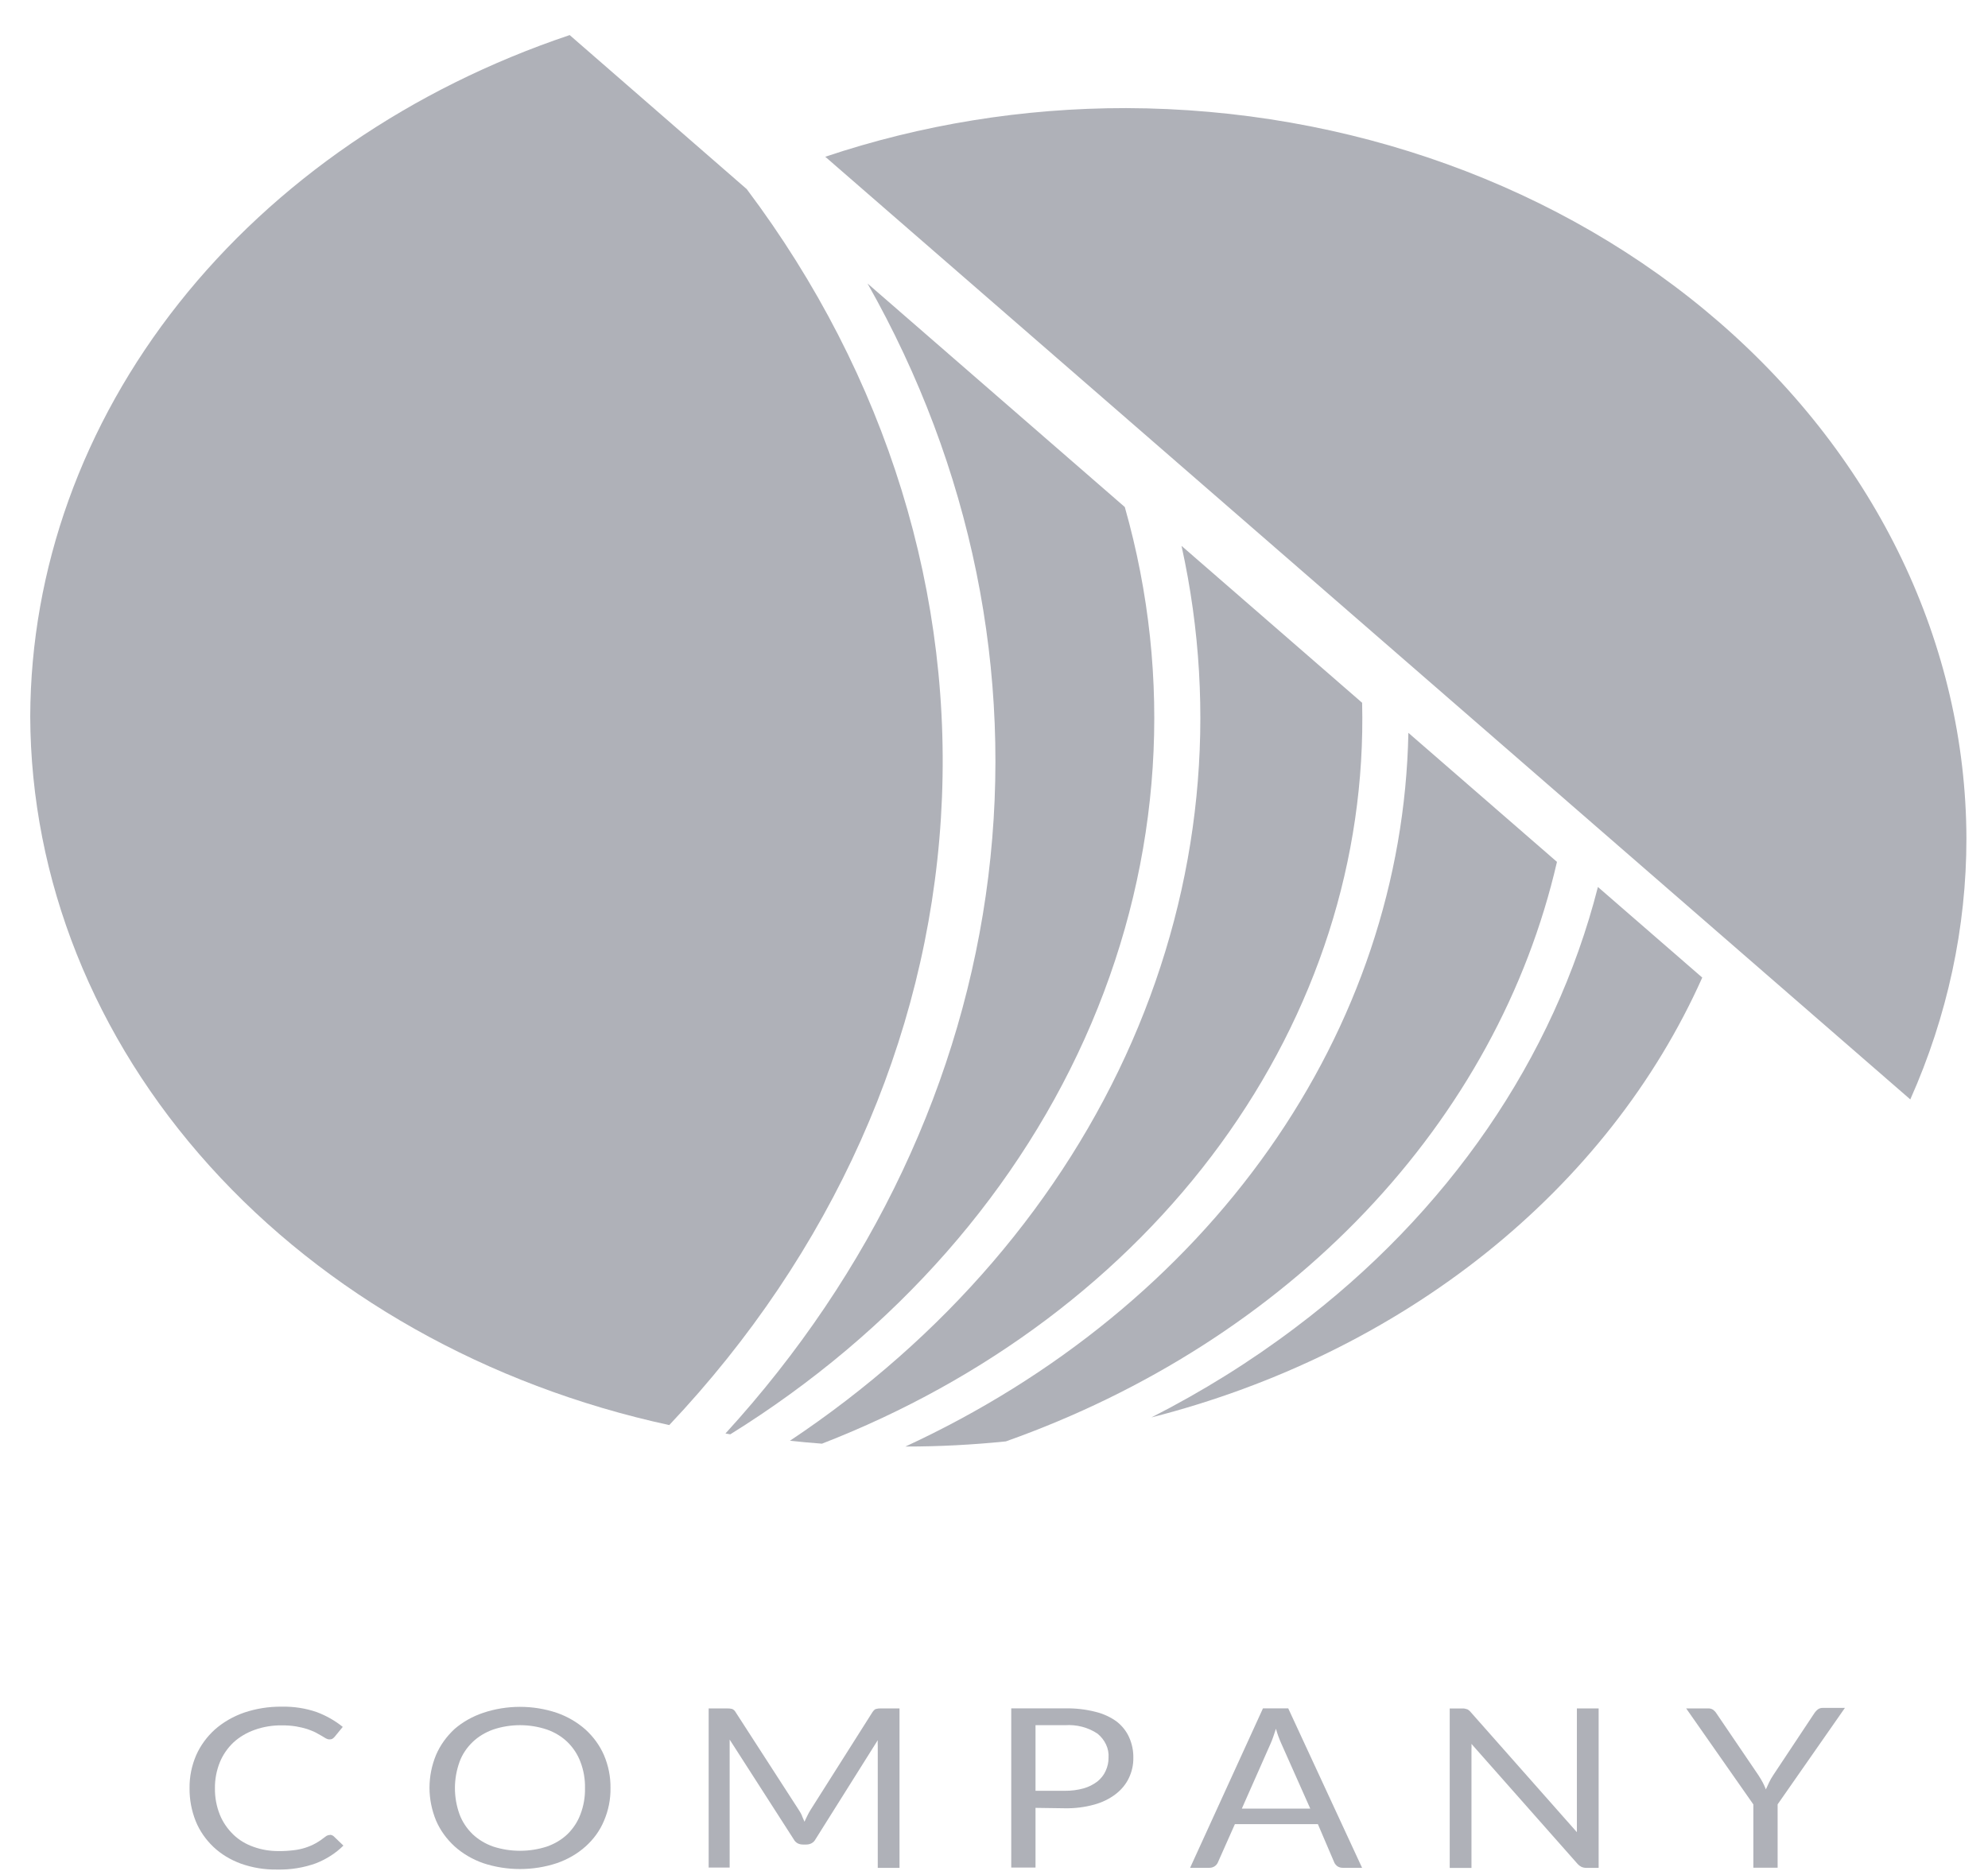
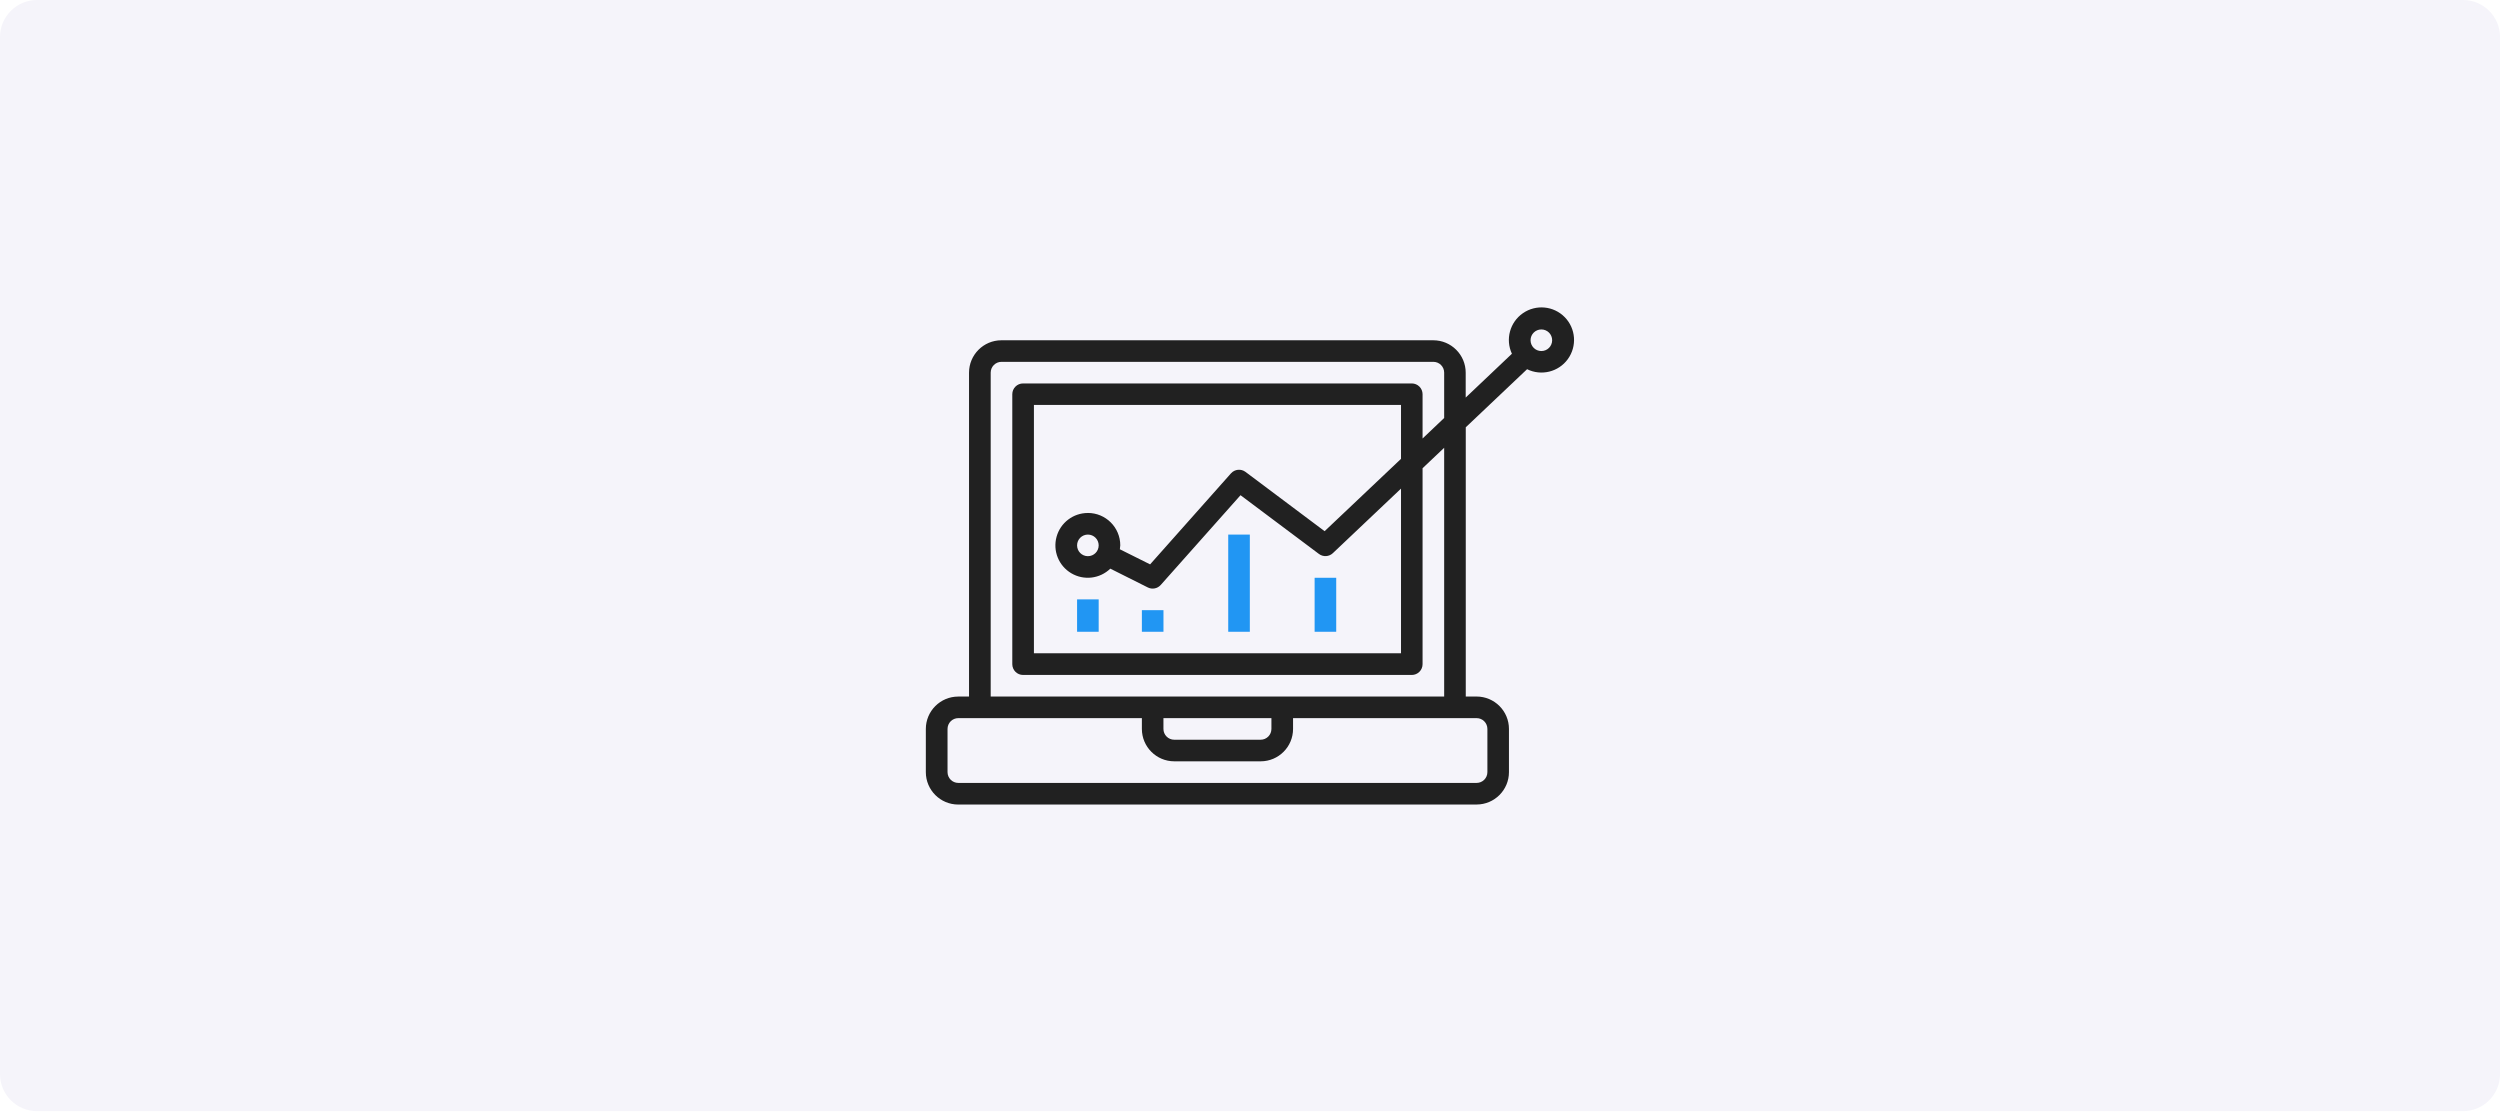
- <svg xmlns="http://www.w3.org/2000/svg" version="1.1" width="34" height="32" viewBox="0 0 34 32">
-   <path fill="#afb1b8" d="M5.643 31.382c0.012 0 0.024 0.003 0.035 0.007s0.021 0.011 0.029 0.018l0.166 0.159c-0.129 0.129-0.288 0.231-0.467 0.302-0.21 0.076-0.435 0.113-0.663 0.108-0.214 0.004-0.426-0.031-0.623-0.101-0.178-0.065-0.338-0.162-0.469-0.285-0.134-0.128-0.237-0.277-0.303-0.44-0.073-0.182-0.108-0.373-0.106-0.565-0.003-0.194 0.036-0.386 0.114-0.567 0.073-0.164 0.182-0.314 0.322-0.44 0.142-0.124 0.312-0.222 0.499-0.287 0.205-0.069 0.422-0.103 0.642-0.101 0.204-0.004 0.407 0.027 0.596 0.092 0.165 0.062 0.316 0.148 0.447 0.254l-0.139 0.17c-0.010 0.012-0.022 0.022-0.035 0.031-0.016 0.010-0.036 0.014-0.056 0.013-0.022-0.001-0.042-0.008-0.060-0.018l-0.075-0.045-0.104-0.058c-0.045-0.021-0.091-0.040-0.139-0.056-0.062-0.019-0.125-0.034-0.189-0.045-0.082-0.013-0.164-0.019-0.247-0.018-0.158-0.002-0.315 0.024-0.461 0.076-0.136 0.048-0.26 0.121-0.361 0.213-0.104 0.098-0.183 0.214-0.235 0.339-0.058 0.144-0.087 0.295-0.085 0.448-0.002 0.155 0.026 0.309 0.085 0.455 0.051 0.125 0.129 0.239 0.231 0.338 0.095 0.092 0.213 0.163 0.345 0.209 0.136 0.049 0.281 0.073 0.428 0.072 0.085 0.001 0.17-0.004 0.253-0.014 0.137-0.015 0.268-0.056 0.384-0.121 0.058-0.033 0.113-0.071 0.164-0.112 0.021-0.018 0.049-0.028 0.079-0.029z" />
-   <path fill="#afb1b8" d="M10.441 30.583c0.003 0.192-0.035 0.382-0.112 0.561-0.068 0.163-0.174 0.311-0.313 0.436s-0.306 0.222-0.491 0.286c-0.407 0.135-0.856 0.135-1.263 0-0.184-0.065-0.35-0.163-0.488-0.287-0.138-0.127-0.246-0.277-0.316-0.44-0.15-0.364-0.15-0.761 0-1.125 0.071-0.164 0.178-0.314 0.316-0.442 0.139-0.12 0.305-0.214 0.488-0.276 0.406-0.137 0.857-0.137 1.263 0 0.185 0.065 0.351 0.163 0.49 0.287 0.137 0.125 0.243 0.273 0.314 0.435 0.077 0.181 0.115 0.372 0.112 0.565zM10.005 30.583c0.003-0.153-0.023-0.306-0.079-0.451-0.047-0.125-0.122-0.24-0.222-0.338-0.097-0.093-0.217-0.166-0.351-0.213-0.296-0.099-0.623-0.099-0.918 0-0.134 0.048-0.254 0.12-0.351 0.213-0.101 0.097-0.178 0.212-0.224 0.338-0.106 0.294-0.106 0.609 0 0.902 0.047 0.125 0.123 0.24 0.224 0.338 0.098 0.092 0.217 0.164 0.351 0.211 0.296 0.096 0.622 0.096 0.918 0 0.134-0.047 0.254-0.119 0.351-0.211 0.1-0.098 0.175-0.213 0.222-0.338 0.056-0.145 0.082-0.298 0.079-0.451z" />
-   <path fill="#afb1b8" d="M13.715 31.057l0.044 0.101c0.017-0.036 0.031-0.069 0.048-0.101 0.016-0.034 0.034-0.067 0.054-0.099l1.062-1.677c0.021-0.029 0.039-0.047 0.060-0.052 0.028-0.007 0.058-0.011 0.087-0.009h0.314v2.727h-0.372v-2.005c0-0.025 0-0.054 0-0.085-0.002-0.031-0.002-0.063 0-0.094l-1.068 1.7c-0.014 0.025-0.035 0.047-0.062 0.062s-0.059 0.023-0.091 0.023h-0.060c-0.032 0-0.064-0.007-0.091-0.022s-0.049-0.037-0.062-0.062l-1.099-1.711c0 0.033 0 0.065 0 0.097s0 0.061 0 0.087v2.005h-0.359v-2.722h0.314c0.029-0.001 0.059 0.002 0.087 0.009 0.026 0.011 0.046 0.030 0.058 0.052l1.084 1.678c0.021 0.031 0.039 0.064 0.054 0.097z" />
-   <path fill="#afb1b8" d="M17.71 30.921v1.021h-0.415v-2.723h0.926c0.175-0.003 0.349 0.017 0.517 0.060 0.134 0.033 0.259 0.091 0.366 0.17 0.092 0.074 0.163 0.165 0.208 0.267 0.049 0.111 0.073 0.229 0.071 0.348 0.002 0.119-0.024 0.238-0.077 0.348-0.050 0.105-0.127 0.198-0.224 0.273-0.107 0.082-0.232 0.143-0.368 0.18-0.162 0.045-0.331 0.066-0.501 0.063l-0.503-0.007zM17.71 30.629h0.503c0.109 0.001 0.218-0.013 0.322-0.042 0.086-0.025 0.165-0.065 0.233-0.117 0.062-0.050 0.111-0.112 0.141-0.18 0.034-0.073 0.051-0.151 0.050-0.229 0.005-0.076-0.009-0.151-0.042-0.222s-0.082-0.134-0.145-0.186c-0.159-0.108-0.358-0.16-0.559-0.146h-0.503v1.123z" />
-   <path fill="#afb1b8" d="M23.294 31.946h-0.328c-0.033 0.001-0.065-0.008-0.091-0.025-0.024-0.017-0.042-0.039-0.054-0.063l-0.282-0.659h-1.419l-0.293 0.659c-0.011 0.024-0.029 0.045-0.052 0.061-0.026 0.018-0.060 0.028-0.093 0.027h-0.328l1.246-2.727h0.432l1.263 2.727zM21.237 30.934h1.172l-0.494-1.11c-0.038-0.084-0.069-0.169-0.093-0.256l-0.048 0.143c-0.015 0.043-0.031 0.083-0.046 0.116l-0.49 1.108z" />
-   <path fill="#afb1b8" d="M25.089 29.232c0.025 0.012 0.046 0.029 0.062 0.049l1.818 2.056c0-0.032 0-0.065 0-0.096s0-0.061 0-0.090v-1.931h0.372v2.727h-0.208c-0.029 0.001-0.059-0.005-0.085-0.016-0.026-0.013-0.048-0.030-0.066-0.050l-1.816-2.054c0.002 0.031 0.002 0.063 0 0.094 0 0.031 0 0.058 0 0.083v1.944h-0.372v-2.727h0.22c0.026-0.001 0.051 0.004 0.075 0.013z" />
-   <path fill="#afb1b8" d="M30.402 30.862v1.083h-0.415v-1.083l-1.149-1.642h0.372c0.032-0.002 0.064 0.007 0.089 0.023 0.023 0.018 0.042 0.038 0.056 0.061l0.719 1.059c0.029 0.045 0.054 0.087 0.075 0.126s0.037 0.078 0.052 0.116l0.054-0.117c0.020-0.043 0.044-0.085 0.071-0.125l0.708-1.067c0.015-0.021 0.033-0.041 0.054-0.058 0.025-0.019 0.057-0.028 0.089-0.027h0.376l-1.151 1.65z" />
-   <path fill="#afb1b8" d="M13.51 24.642c0.181 0.020 0.364 0.036 0.548 0.050 2.803-1.089 5.174-2.872 6.817-5.126s2.485-4.878 2.421-7.546l-3.089-2.684c0.628 2.84 0.334 5.776-0.848 8.479s-3.208 5.067-5.849 6.827z" />
-   <path fill="#afb1b8" d="M12.407 24.518l0.083 0.014c2.822-1.754 4.974-4.203 6.176-7.030s1.402-5.904 0.571-8.83l-4.4-3.823c1.78 3.142 2.496 6.659 2.066 10.14s-1.989 6.786-4.496 9.529z" />
-   <path fill="#afb1b8" d="M27.328 15.172c-0.747 2.931-2.563 5.574-5.177 7.537-0.763 0.577-1.587 1.090-2.459 1.534 2.128-0.543 4.085-1.504 5.718-2.809s2.9-2.917 3.703-4.714l-1.784-1.549z" />
-   <path fill="#afb1b8" d="M26.628 14.741l-2.541-2.207c-0.049 2.517-0.872 4.976-2.385 7.123s-3.66 3.902-6.217 5.084h0.012c0.57-0 1.139-0.030 1.706-0.088 2.39-0.848 4.502-2.196 6.147-3.926s2.771-3.785 3.278-5.985z" />
-   <path fill="#afb1b8" d="M12.774 3.237l-3.031-2.637c-2.709 0.91-5.040 2.509-6.686 4.588s-2.531 4.542-2.54 7.066v0c0.010 2.789 1.090 5.495 3.070 7.69s4.745 3.754 7.859 4.43c2.78-2.943 4.407-6.578 4.646-10.38s-0.924-7.569-3.319-10.757z" />
-   <path fill="#afb1b8" d="M33.631 14.335c-0.011-3.309-1.529-6.479-4.221-8.818s-6.342-3.658-10.15-3.668c-1.76-0.002-3.504 0.281-5.146 0.832l18.557 16.123c0.635-1.425 0.961-2.941 0.96-4.469z" />
+ <svg xmlns="http://www.w3.org/2000/svg" version="1.1" width="72" height="32" viewBox="0 0 72 32">
+   <path fill="#f5f4fa" d="M1.067-0h69.867c0.589 0 1.067 0.478 1.067 1.067v29.867c0 0.589-0.478 1.067-1.067 1.067h-69.867c-0.589 0-1.067-0.478-1.067-1.067v-29.867c0-0.589 0.478-1.067 1.067-1.067z" />
+   <path fill="#2196f3" d="M35.373 15.396h0.622v2.799h-0.622v-2.799z" />
+   <path fill="#2196f3" d="M37.861 16.64h0.622v1.555h-0.622v-1.555z" />
+   <path fill="#2196f3" d="M32.886 17.573h0.622v0.622h-0.622v-0.622z" />
+   <path fill="#2196f3" d="M31.020 17.262h0.622v0.933h-0.622v-0.933z" />
+   <path fill="#212121" d="M27.599 23.17h14.926c0.515 0 0.933-0.418 0.933-0.933v-1.244c0-0.515-0.418-0.933-0.933-0.933h-0.311v-7.754l1.766-1.673c0.41 0.202 0.906 0.079 1.174-0.291s0.231-0.88-0.089-1.207-0.829-0.375-1.205-0.115c-0.376 0.26-0.51 0.754-0.317 1.168l-1.331 1.262v-0.717c0-0.515-0.418-0.933-0.933-0.933h-12.438c-0.515 0-0.933 0.418-0.933 0.933v9.328h-0.311c-0.515 0-0.933 0.418-0.933 0.933v1.244c0 0.515 0.418 0.933 0.933 0.933zM44.391 9.488c0.172 0 0.311 0.139 0.311 0.311s-0.139 0.311-0.311 0.311c-0.172 0-0.311-0.139-0.311-0.311s0.139-0.311 0.311-0.311zM28.532 10.732c0-0.172 0.139-0.311 0.311-0.311h12.438c0.172 0 0.311 0.139 0.311 0.311v1.306l-0.622 0.591v-1.275c0-0.172-0.139-0.311-0.311-0.311h-11.194c-0.172 0-0.311 0.139-0.311 0.311v7.774c0 0.172 0.139 0.311 0.311 0.311h11.194c0.171 0 0.311-0.139 0.311-0.311v-5.643l0.622-0.589v7.165h-13.060v-9.328zM31.331 14.774c-0.421-0.001-0.79 0.279-0.902 0.685s0.061 0.836 0.423 1.050c0.362 0.215 0.822 0.161 1.125-0.132l1.081 0.542c0.126 0.063 0.278 0.033 0.371-0.072l2.298-2.585 2.259 1.692c0.121 0.091 0.29 0.081 0.4-0.023l1.963-1.859v4.743h-10.572v-7.152h10.572v1.552l-2.2 2.083-2.278-1.707c-0.129-0.097-0.311-0.079-0.419 0.042l-2.329 2.621-0.871-0.435c0.006-0.037 0.010-0.075 0.012-0.113 0-0.515-0.418-0.933-0.933-0.933zM31.642 15.707c0 0.172-0.139 0.311-0.311 0.311s-0.311-0.139-0.311-0.311c0-0.172 0.139-0.311 0.311-0.311s0.311 0.139 0.311 0.311zM33.507 20.682h3.11v0.311c0 0.172-0.139 0.311-0.311 0.311h-2.488c-0.172 0-0.311-0.139-0.311-0.311v-0.311zM27.289 20.993c0-0.172 0.139-0.311 0.311-0.311h5.286v0.311c0 0.515 0.418 0.933 0.933 0.933h2.488c0.515 0 0.933-0.418 0.933-0.933v-0.311h5.286c0.172 0 0.311 0.139 0.311 0.311v1.244c0 0.172-0.139 0.311-0.311 0.311h-14.926c-0.172 0-0.311-0.139-0.311-0.311v-1.244z" />
</svg>
